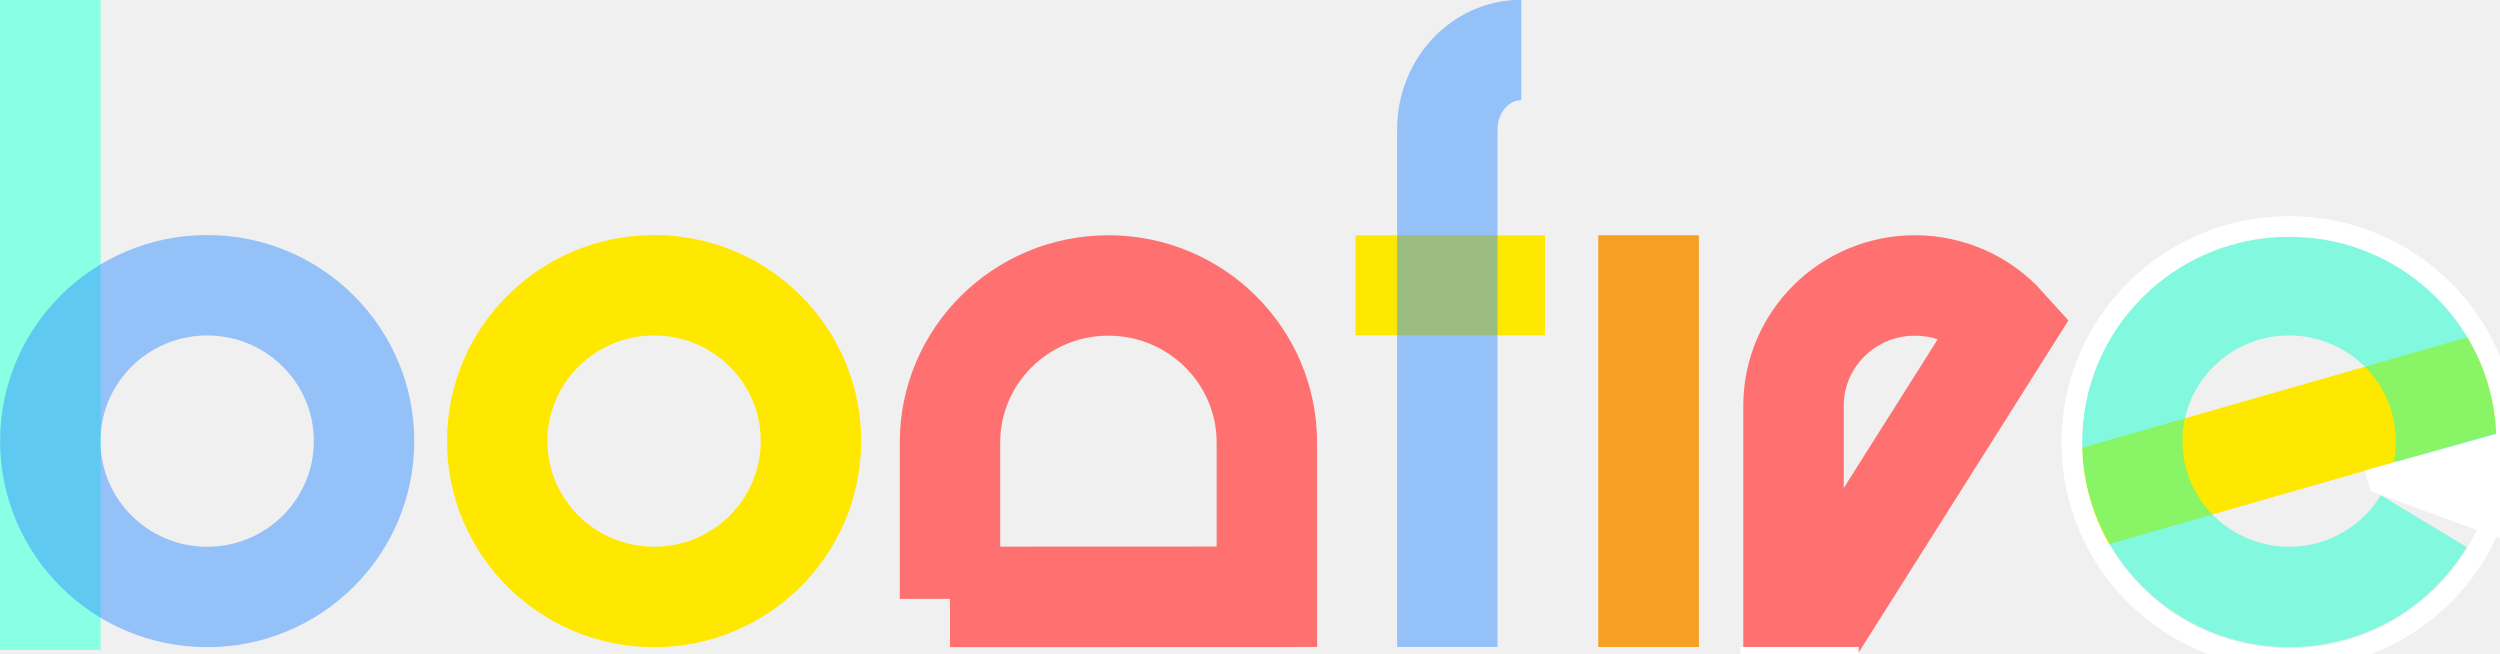
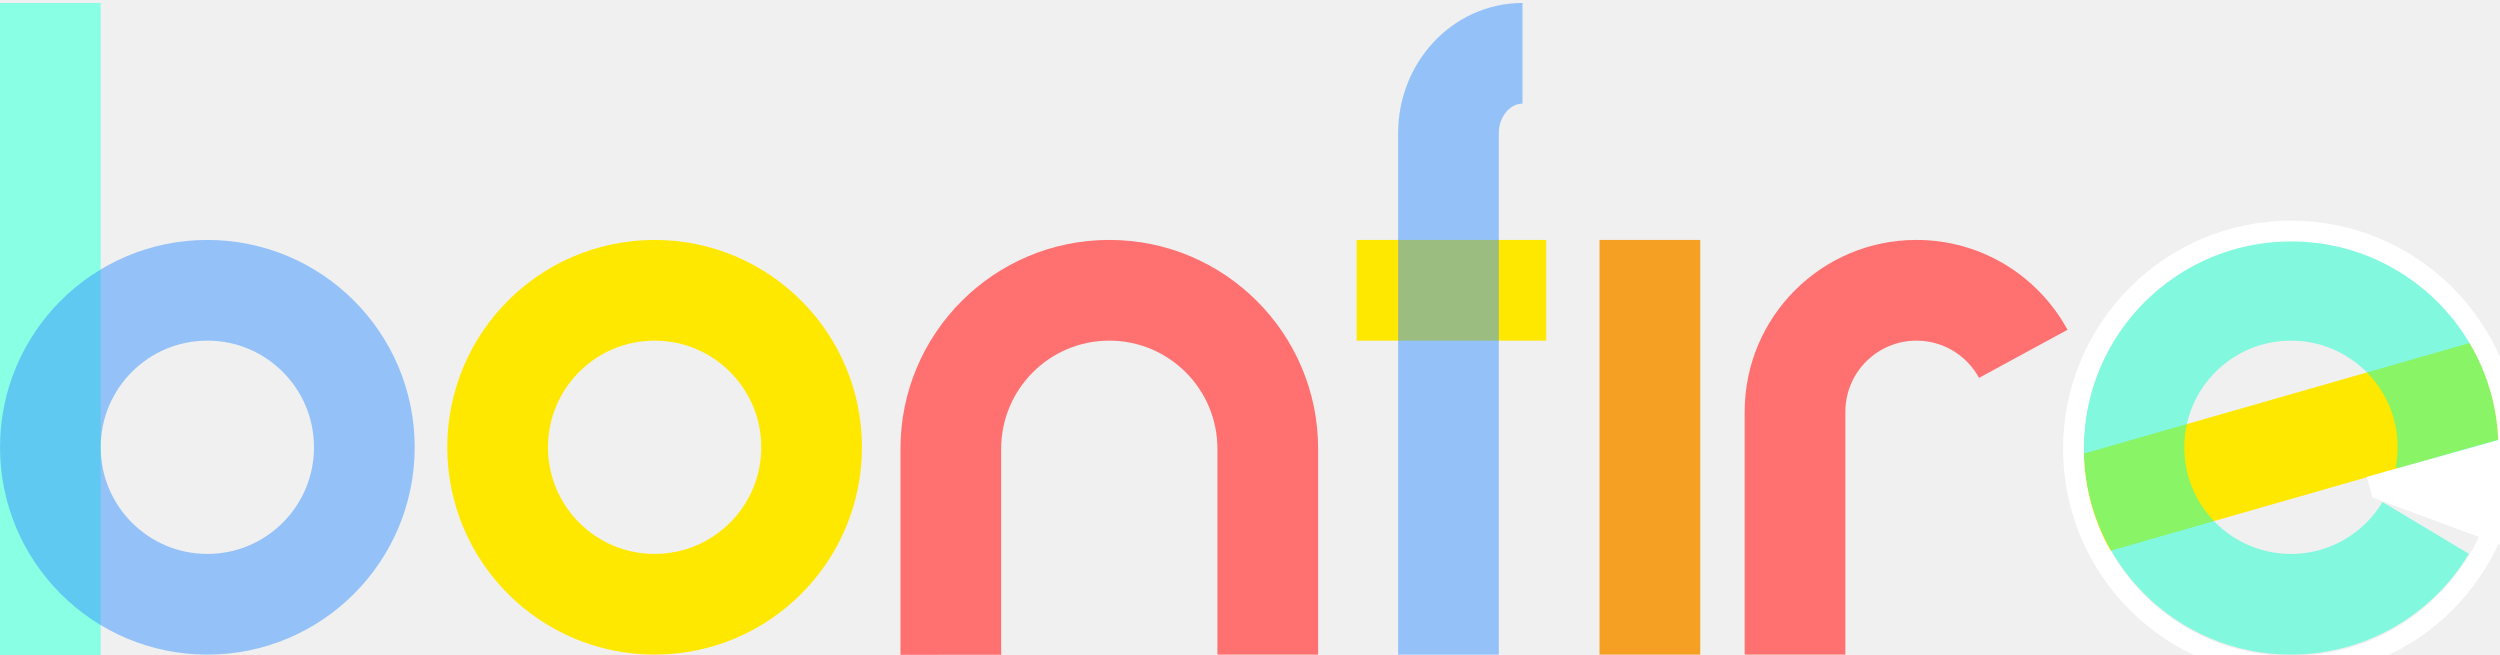
- <svg xmlns="http://www.w3.org/2000/svg" width="auto" height="40px" viewBox="0 0 195 51" version="1.1">
+ <svg xmlns="http://www.w3.org/2000/svg" width="auto" height="35px" viewBox="0 0 844 221" version="1.1">
  <defs />
-   <g id="Web" stroke="none" stroke-width="1" fill="none" fill-rule="evenodd">
-     <g id="Desktop-HD" transform="translate(-53, -50)">
-       <g id="Group-4" transform="translate(53, 50)">
-         <rect id="Rectangle-7" fill="#89FFE4" x="0" y="0" width="7.849" height="50.692" />
-         <ellipse id="Oval-3" stroke="#3894FF" stroke-width="7.834" opacity="0.5" cx="16.16" cy="34.406" rx="12.236" ry="12.157" />
-         <ellipse id="Oval-3" stroke="#FFE800" stroke-width="7.834" cx="51.02" cy="34.406" rx="12.236" ry="12.157" />
-         <path d="M74.098,46.557 L98.816,46.547 C98.816,43.695 98.816,41.886 98.816,34.521 C98.816,27.759 93.288,22.267 86.457,22.267 C79.626,22.267 74.098,27.759 74.098,34.521 C74.098,41.772 74.098,43.552 74.098,46.713 L74.098,46.557 Z" id="Rectangle-8" stroke="#FF7070" stroke-width="7.834" />
-         <g id="Group-2" transform="translate(105.7338, 3.899396)">
-           <rect id="Rectangle" fill="#FFE800" x="0" y="14.451" width="14.775" height="7.799" />
-           <path d="M7.157,46.563 L7.157,6.193 C7.157,2.773 9.741,8.14908168e-16 12.928,0" id="Rectangle-9" stroke="#3894FF" stroke-width="7.834" opacity="0.5" />
-         </g>
-         <rect id="Rectangle-10" fill="#F6A023" x="124.664" y="18.35" width="7.849" height="32.113" />
-         <g id="Group-3" transform="translate(135.7456, 18.3501)">
-           <path d="M4.148,33.257 L20.695,7.059 C18.931,5.096 16.383,3.917 13.621,3.917 C8.383,3.917 4.148,8.125 4.148,13.304 L4.148,33.257 Z" id="Rectangle-11" stroke="#FF7070" stroke-width="7.834" />
-           <rect id="Rectangle-12" fill="#FFFFFF" x="0" y="32.113" width="9.234" height="21.03" />
-         </g>
-         <g id="Group" transform="translate(161.5993, 17.66197)">
-           <rect id="Rectangle" fill="#FFE800" transform="translate(16.9538, 16.6926) rotate(-16) translate(-16.9538, -16.6926) " x="0.678" y="12.793" width="32.551" height="7.799" />
-           <path d="M28.973,19.032 C29.084,18.453 29.154,17.859 29.179,17.255 C29.186,17.085 29.189,16.915 29.189,16.744 C29.189,10.03 23.711,4.588 16.954,4.588 C10.196,4.588 4.718,10.03 4.718,16.744 C4.718,23.459 10.196,28.901 16.954,28.901 L16.954,28.901 C21.414,28.901 25.316,26.531 27.454,22.988" id="Oval-3" stroke="#13FFCB" stroke-width="7.834" opacity="0.5" />
-           <ellipse id="Oval" stroke="#FFFFFF" stroke-width="1.613" cx="16.968" cy="16.859" rx="16.968" ry="16.859" />
-           <polygon id="Path-4" fill="#FFFFFF" points="22.855 19.038 23.317 20.644 33.936 24.543 34.398 15.827" />
-         </g>
+   <g id="Page-1" stroke="none" stroke-width="1" fill="none" fill-rule="evenodd">
+     <g id="Artboard" transform="translate(-14, -11)">
+       <rect id="Rectangle-7" fill="#89FFE4" x="14" y="12" width="34" height="221" />
+       <circle id="Oval-3" stroke="#3894FF" stroke-width="34" opacity="0.5" cx="84" cy="162" r="53" />
+       <circle id="Oval-3" stroke="#FFE800" stroke-width="34" cx="235" cy="162" r="53" />
+       <path d="M352,232.041 L352,162.5 C352,142.342 368.342,126 388.5,126 C408.658,126 425,142.342 425,162.5 L425,232 L459,232 L459,162.5 C459,123.564 427.436,92 388.5,92 C349.564,92 318,123.564 318,162.5 L318,232.054 L352,232.041 Z M352,162.5 C352,142.342 368.342,126 388.5,126 C408.658,126 425,142.342 425,162.5 L425,232 L459,232 L459,162.5 C459,123.564 427.436,92 388.5,92 C349.564,92 318,123.564 318,162.5 L318,232.054 L352,232.041 L352,162.5 Z" id="Rectangle-8" fill="#FF7070" fill-rule="nonzero" />
+       <path d="" id="Rectangle-8" stroke="#FF8E8E" stroke-width="40" />
+       <g id="Group-2" transform="translate(472, 29)">
+         <rect id="Rectangle" fill="#FFE800" x="0" y="63" width="64" height="34" />
+         <path d="M31,203 L31,27 C31,12.088 42.193,3.55271368e-15 56,0" id="Rectangle-9" stroke="#3894FF" stroke-width="34" opacity="0.5" />
+       </g>
+       <rect id="Rectangle-10" fill="#F6A023" x="554" y="92" width="34" height="140" />
+       <g id="Group-3" transform="translate(602, 92)" fill-rule="nonzero" fill="#FF7070">
+         <path d="M35,140 L35,58 C35,44.745 45.745,34 59,34 C67.909,34 75.93,38.871 80.119,46.575 L109.989,30.334 C100.164,12.265 81.014,0 59,0 C26.967,0 1,25.967 1,58 L1,140 L35,140 Z" id="Rectangle-11" />
+       </g>
+       <g id="Group" transform="translate(713.9889, 89)">
+         <rect id="Rectangle" fill="#FFE800" transform="translate(73.43763, 72.77388) rotate(-16) translate(-73.43763, -72.77388) " x="2.938" y="55.774" width="141" height="34" />
+         <path d="M125.501,82.972 C125.981,80.448 126.283,77.861 126.392,75.224 C126.422,74.486 126.438,73.745 126.438,73 C126.438,43.729 102.709,20 73.438,20 C44.167,20 20.438,43.729 20.438,73 C20.438,102.271 44.167,126 73.438,126 L73.438,126 C92.756,126 109.66,115.665 118.922,100.222" id="Oval-3" stroke="#13FFCB" stroke-width="34" opacity="0.5" />
+         <circle id="Oval" stroke="#FFFFFF" stroke-width="7" cx="73.5" cy="73.5" r="73.5" />
+         <polygon id="Path-4" fill="#FFFFFF" points="99 83 101 90 147 107 149 69" />
      </g>
    </g>
  </g>
</svg>
